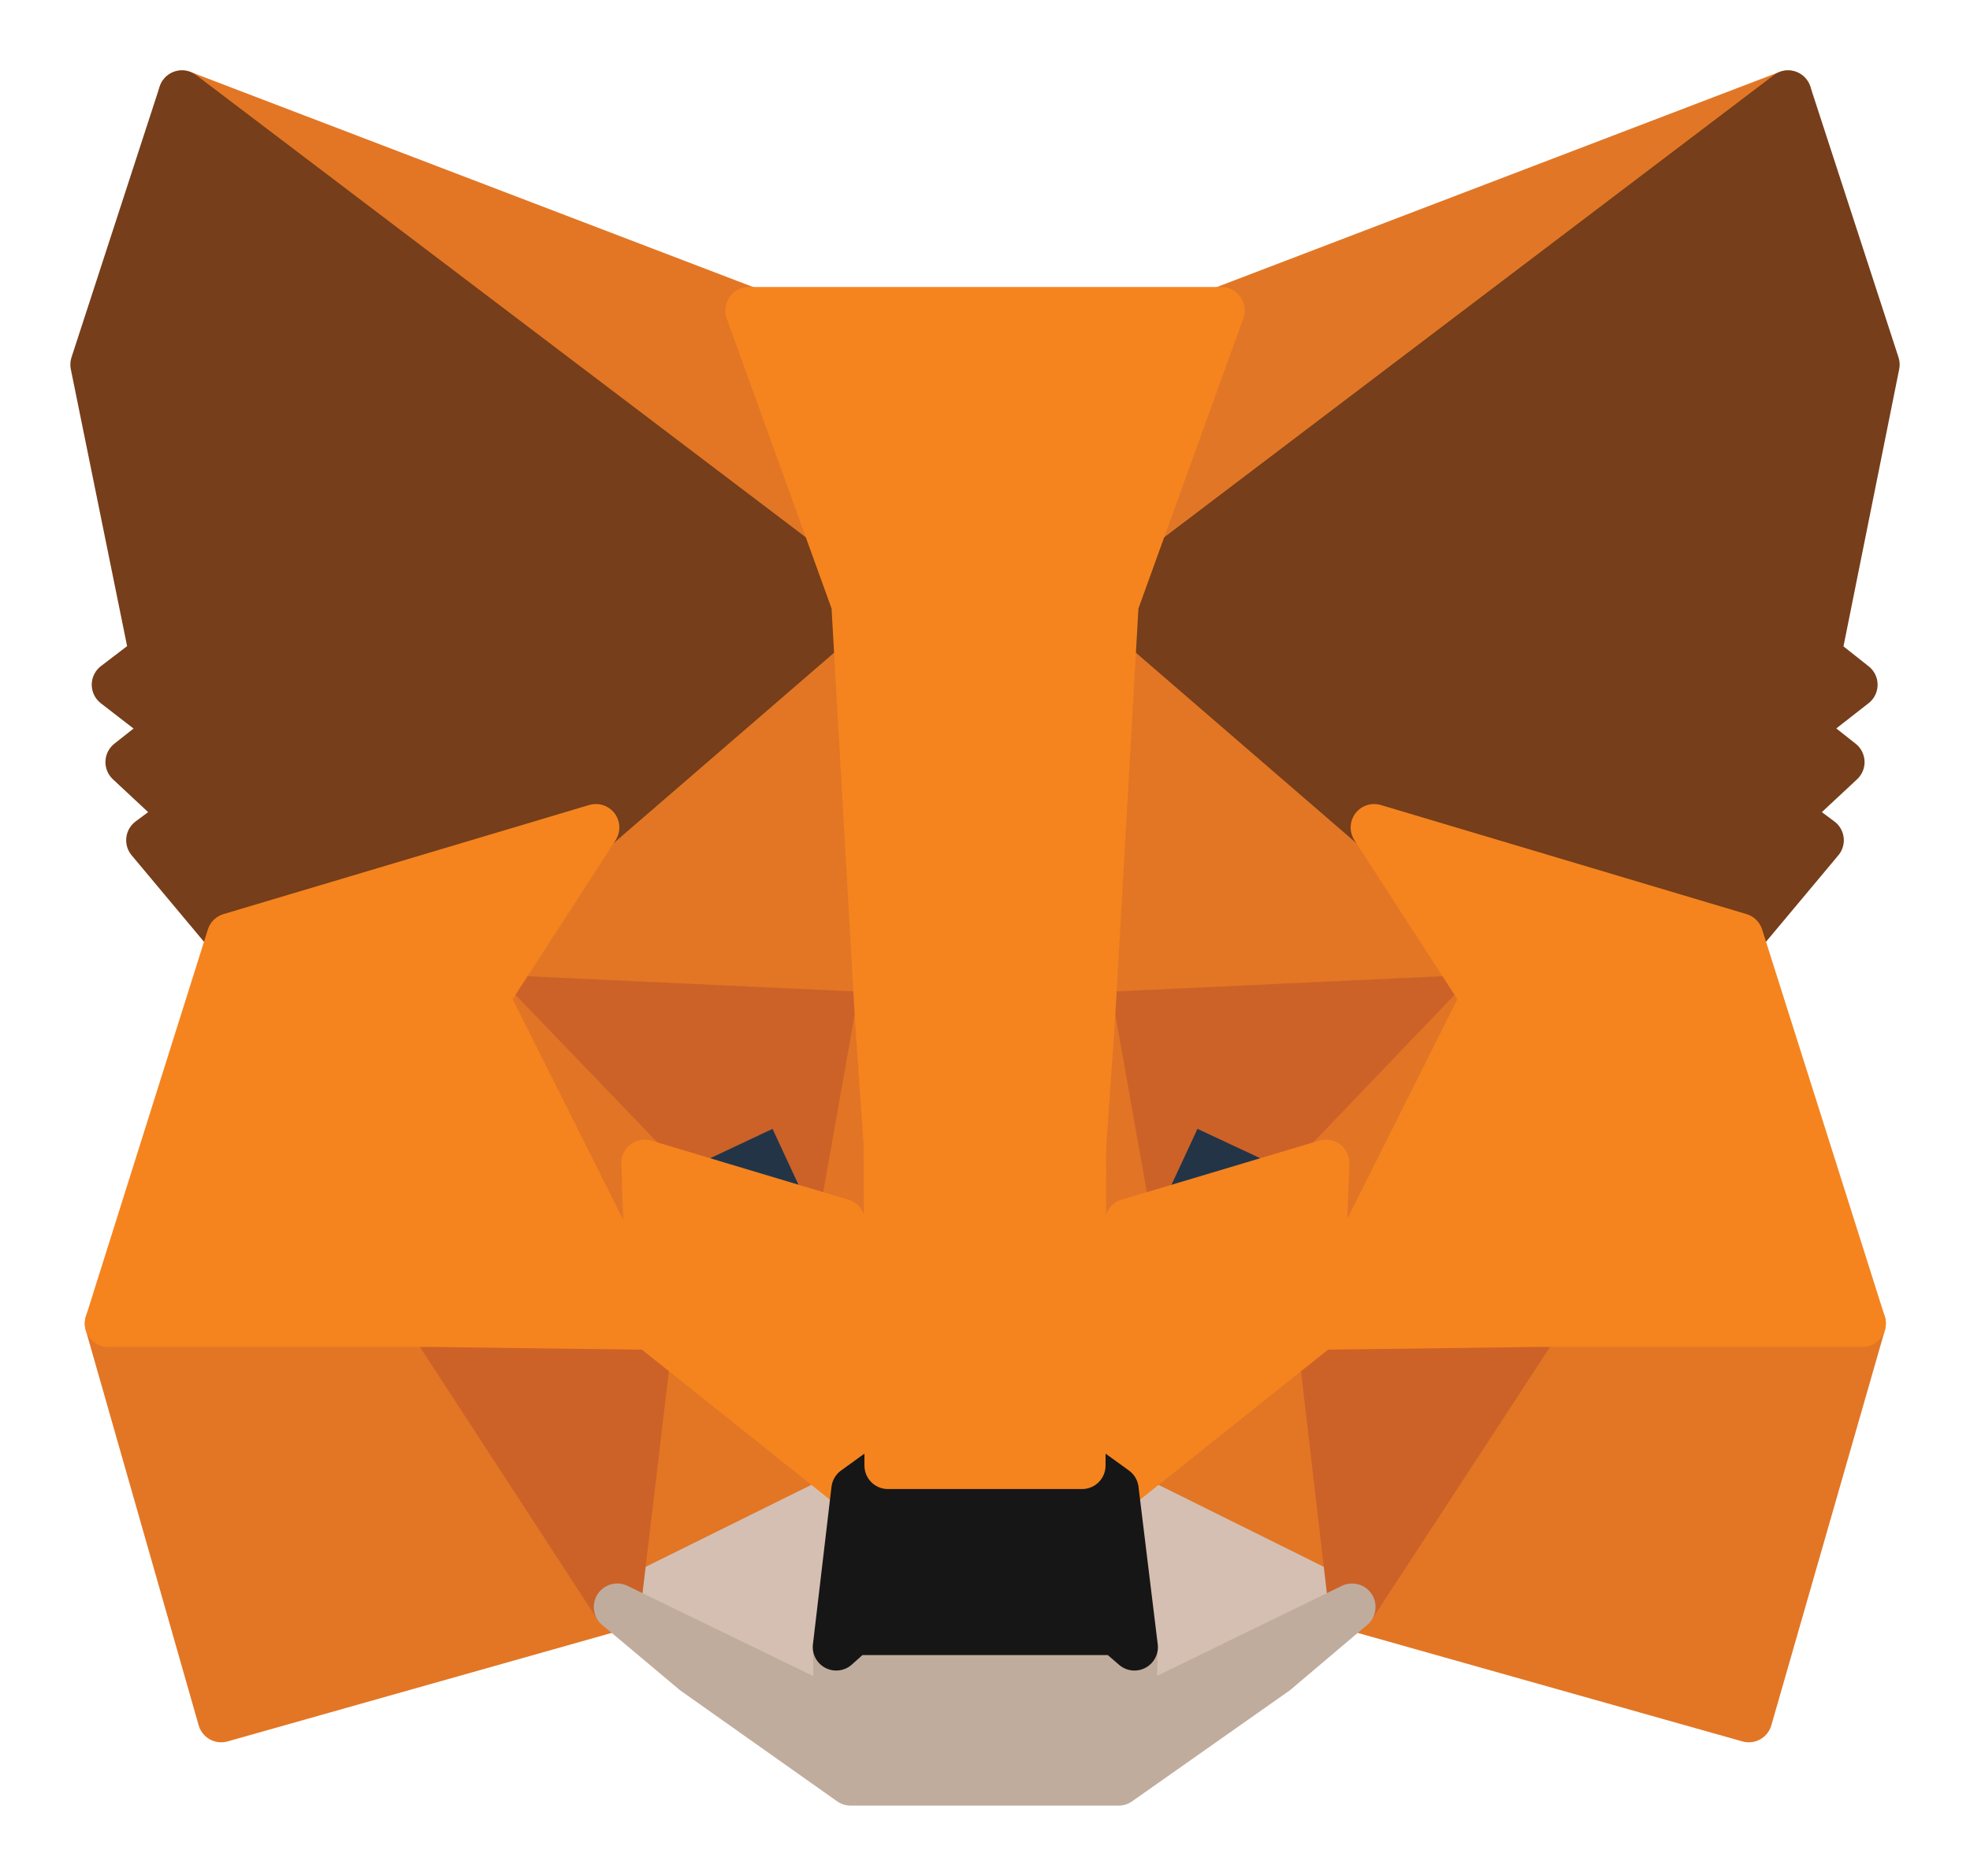
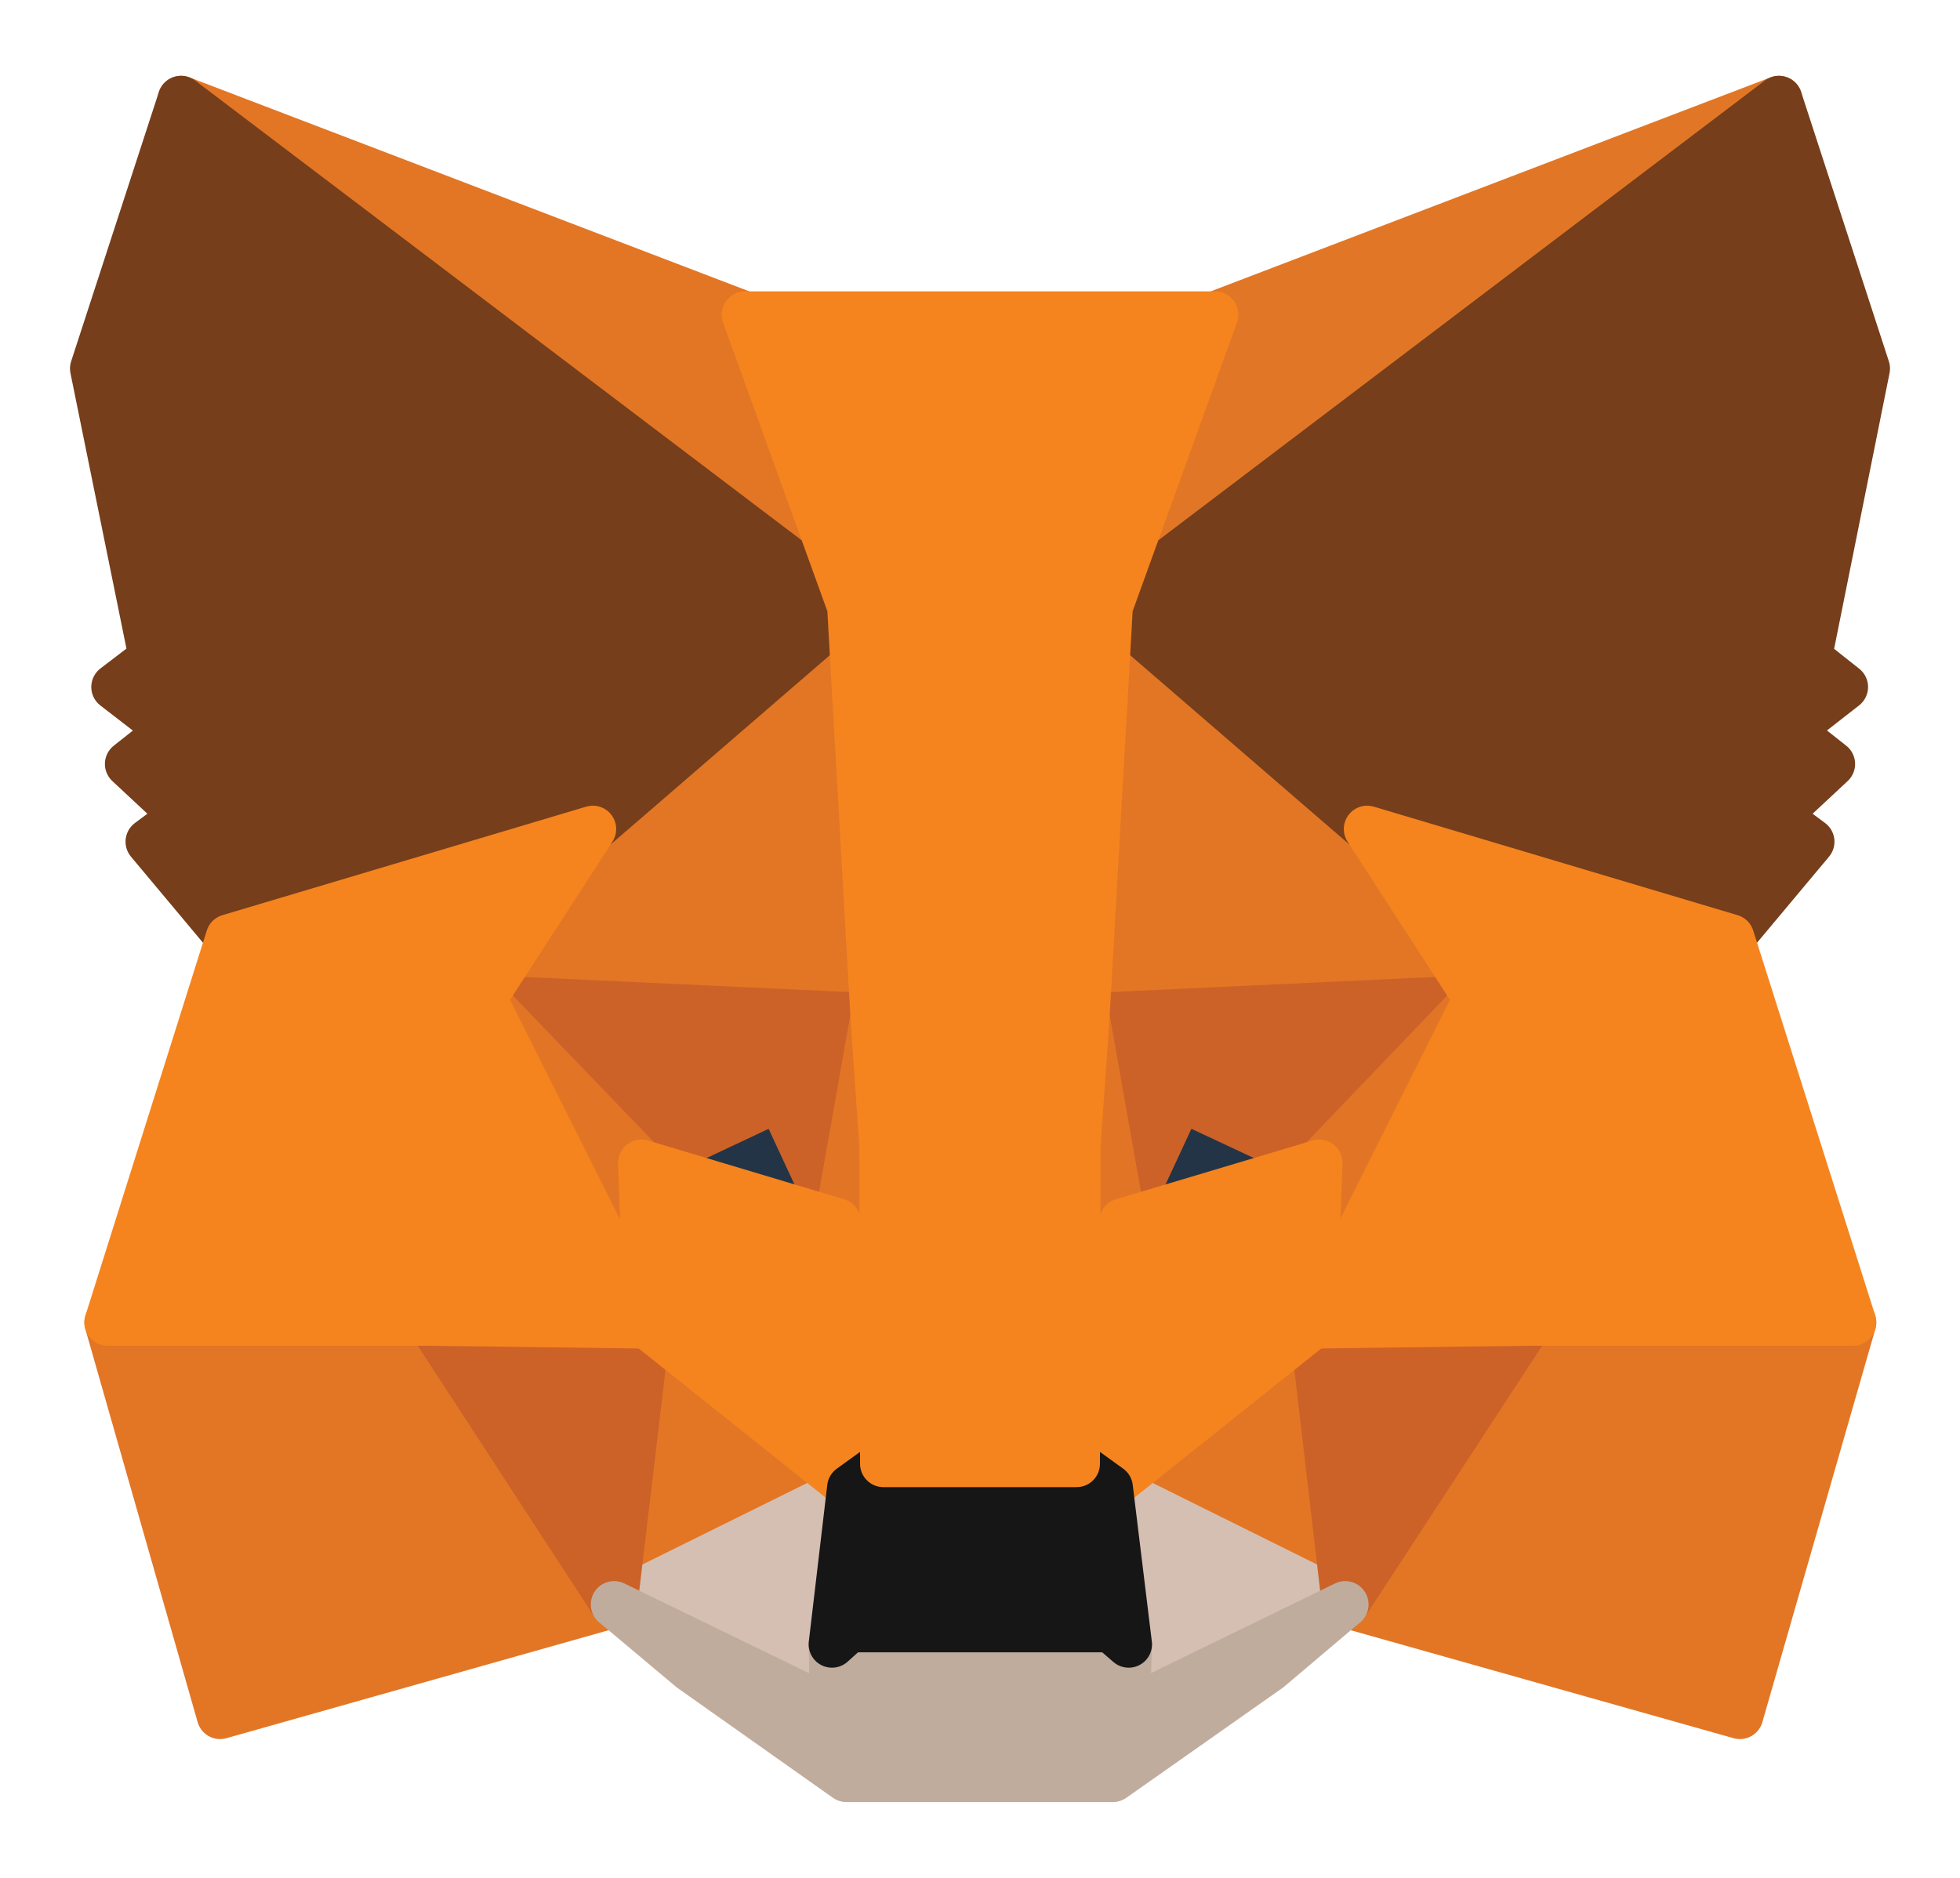
- <svg xmlns="http://www.w3.org/2000/svg" width="21px" height="20px" viewBox="0 0 21 20" version="1.1">
+ <svg xmlns="http://www.w3.org/2000/svg" width="24px" height="23px" viewBox="0 0 21 20" version="1.1">
  <g id="Screens-+-UI-Kit" stroke="none" stroke-width="1" fill="none" fill-rule="evenodd" stroke-linecap="round" stroke-linejoin="round">
    <g id="Deposit-Popup" transform="translate(-858, -313)" fill-rule="nonzero" stroke-width="0.5">
      <g id="Group-13" transform="translate(838, 301)">
        <g id="metamask-logo" transform="translate(21, 13)">
          <polygon id="Path" stroke="#E17726" fill="#E17726" points="18.06 0 10.638 5.625 12.018 2.31" />
          <polygon id="Path" stroke="#E27625" fill="#E27625" points="0.94 0 8.296 5.677 6.982 2.31" />
          <polygon id="Path" stroke="#E27625" fill="#E27625" points="15.388 13.042 13.413 16.132 17.642 17.325 18.853 13.11" />
          <polygon id="Path" stroke="#E27625" fill="#E27625" points="0.154 13.11 1.358 17.325 5.58 16.132 3.612 13.042" />
          <polygon id="Path" stroke="#E27625" fill="#E27625" points="5.352 7.822 4.177 9.637 8.362 9.832 8.223 5.22" />
          <polygon id="Path" stroke="#E27625" fill="#E27625" points="13.648 7.823 10.733 5.168 10.638 9.833 14.823 9.638" />
          <polygon id="Path" stroke="#E27625" fill="#E27625" points="5.58 16.132 8.112 14.88 5.932 13.14" />
          <polygon id="Path" stroke="#E27625" fill="#E27625" points="10.888 14.88 13.413 16.132 13.068 13.14" />
          <polygon id="Path" stroke="#D5BFB2" fill="#D5BFB2" points="13.413 16.133 10.888 14.88 11.093 16.56 11.071 17.273" />
          <polygon id="Path" stroke="#D5BFB2" fill="#D5BFB2" points="5.58 16.133 7.929 17.273 7.914 16.56 8.112 14.88" />
          <polygon id="Path" stroke="#233447" fill="#233447" points="7.973 12.03 5.873 11.4 7.356 10.702" />
          <polygon id="Path" stroke="#233447" fill="#233447" points="11.027 12.03 11.644 10.702 13.134 11.4" />
          <polygon id="Path" stroke="#CC6228" fill="#CC6228" points="5.58 16.132 5.947 13.042 3.612 13.11" />
          <polygon id="Path" stroke="#CC6228" fill="#CC6228" points="13.053 13.042 13.413 16.132 15.388 13.11" />
          <polygon id="Path" stroke="#CC6228" fill="#CC6228" points="14.823 9.637 10.638 9.832 11.027 12.03 11.644 10.702 13.134 11.4" />
          <polygon id="Path" stroke="#CC6228" fill="#CC6228" points="5.873 11.4 7.356 10.702 7.973 12.03 8.362 9.832 4.177 9.637" />
          <polygon id="Path" stroke="#E27525" fill="#E27525" points="4.177 9.637 5.932 13.14 5.873 11.4" />
          <polygon id="Path" stroke="#E27525" fill="#E27525" points="13.134 11.4 13.068 13.14 14.823 9.637" />
          <polygon id="Path" stroke="#E27525" fill="#E27525" points="8.362 9.832 7.973 12.03 8.465 14.625 8.575 11.205" />
          <polygon id="Path" stroke="#E27525" fill="#E27525" points="10.638 9.832 10.432 11.197 10.535 14.625 11.027 12.03" />
          <polygon id="Path" stroke="#F5841F" fill="#F5841F" points="11.027 12.03 10.535 14.625 10.888 14.88 13.068 13.14 13.134 11.4" />
          <polygon id="Path" stroke="#F5841F" fill="#F5841F" points="5.873 11.4 5.932 13.14 8.112 14.88 8.465 14.625 7.973 12.03" />
          <polygon id="Path" stroke="#C0AC9D" fill="#C0AC9D" points="11.071 17.273 11.093 16.56 10.902 16.395 8.098 16.395 7.914 16.56 7.929 17.273 5.58 16.132 6.402 16.822 8.068 18 10.924 18 12.598 16.822 13.413 16.132" />
          <polygon id="Path" stroke="#161616" fill="#161616" points="10.888 14.88 10.535 14.625 8.465 14.625 8.112 14.88 7.914 16.56 8.098 16.395 10.902 16.395 11.093 16.56" />
          <polygon id="Path" stroke="#763E1A" fill="#763E1A" points="18.376 5.992 19 2.887 18.06 0 10.888 5.438 13.648 7.822 17.546 8.985 18.405 7.958 18.031 7.68 18.626 7.125 18.17 6.765 18.765 6.3" />
          <polygon id="Path" stroke="#763E1A" fill="#763E1A" points="0 2.887 0.631 5.992 0.228 6.3 0.83 6.765 0.374 7.125 0.969 7.68 0.595 7.958 1.454 8.985 5.352 7.822 8.112 5.438 0.94 0" />
          <polygon id="Path" stroke="#F5841F" fill="#F5841F" points="17.546 8.985 13.648 7.822 14.823 9.637 13.068 13.14 15.388 13.11 18.853 13.11" />
          <polygon id="Path" stroke="#F5841F" fill="#F5841F" points="5.352 7.822 1.454 8.985 0.154 13.11 3.612 13.11 5.932 13.14 4.177 9.637" />
          <polygon id="Path" stroke="#F5841F" fill="#F5841F" points="10.638 9.832 10.888 5.437 12.018 2.31 6.982 2.31 8.112 5.437 8.362 9.832 8.457 11.212 8.465 14.625 10.535 14.625 10.542 11.212" />
        </g>
      </g>
    </g>
  </g>
</svg>
